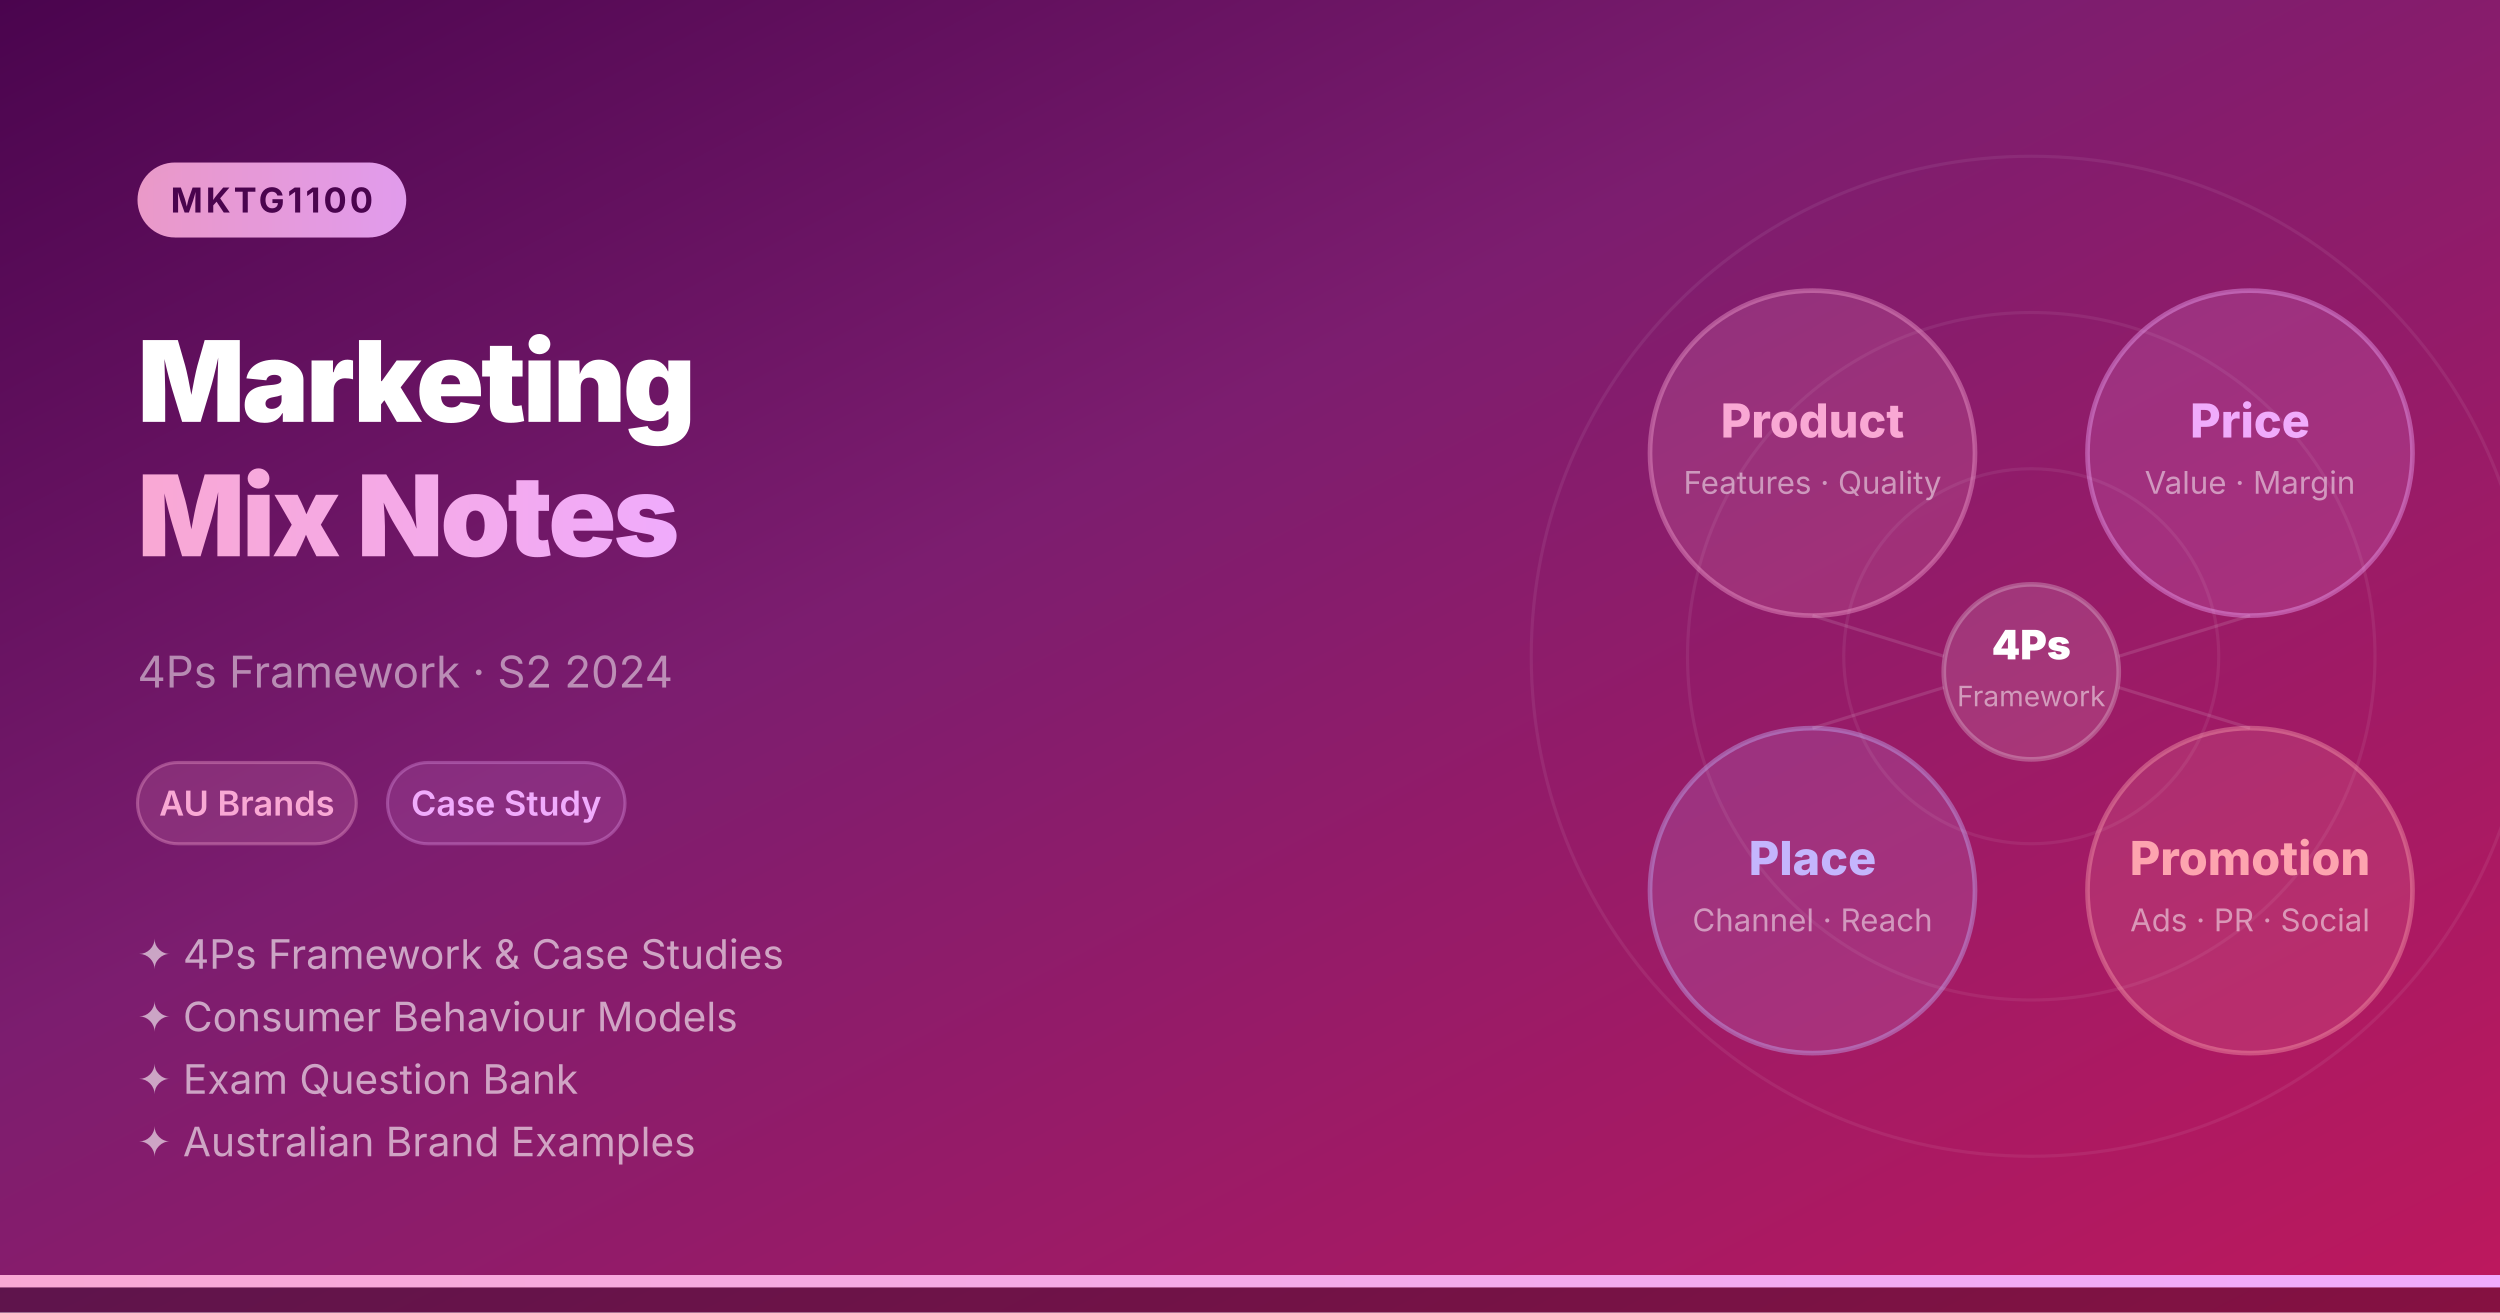
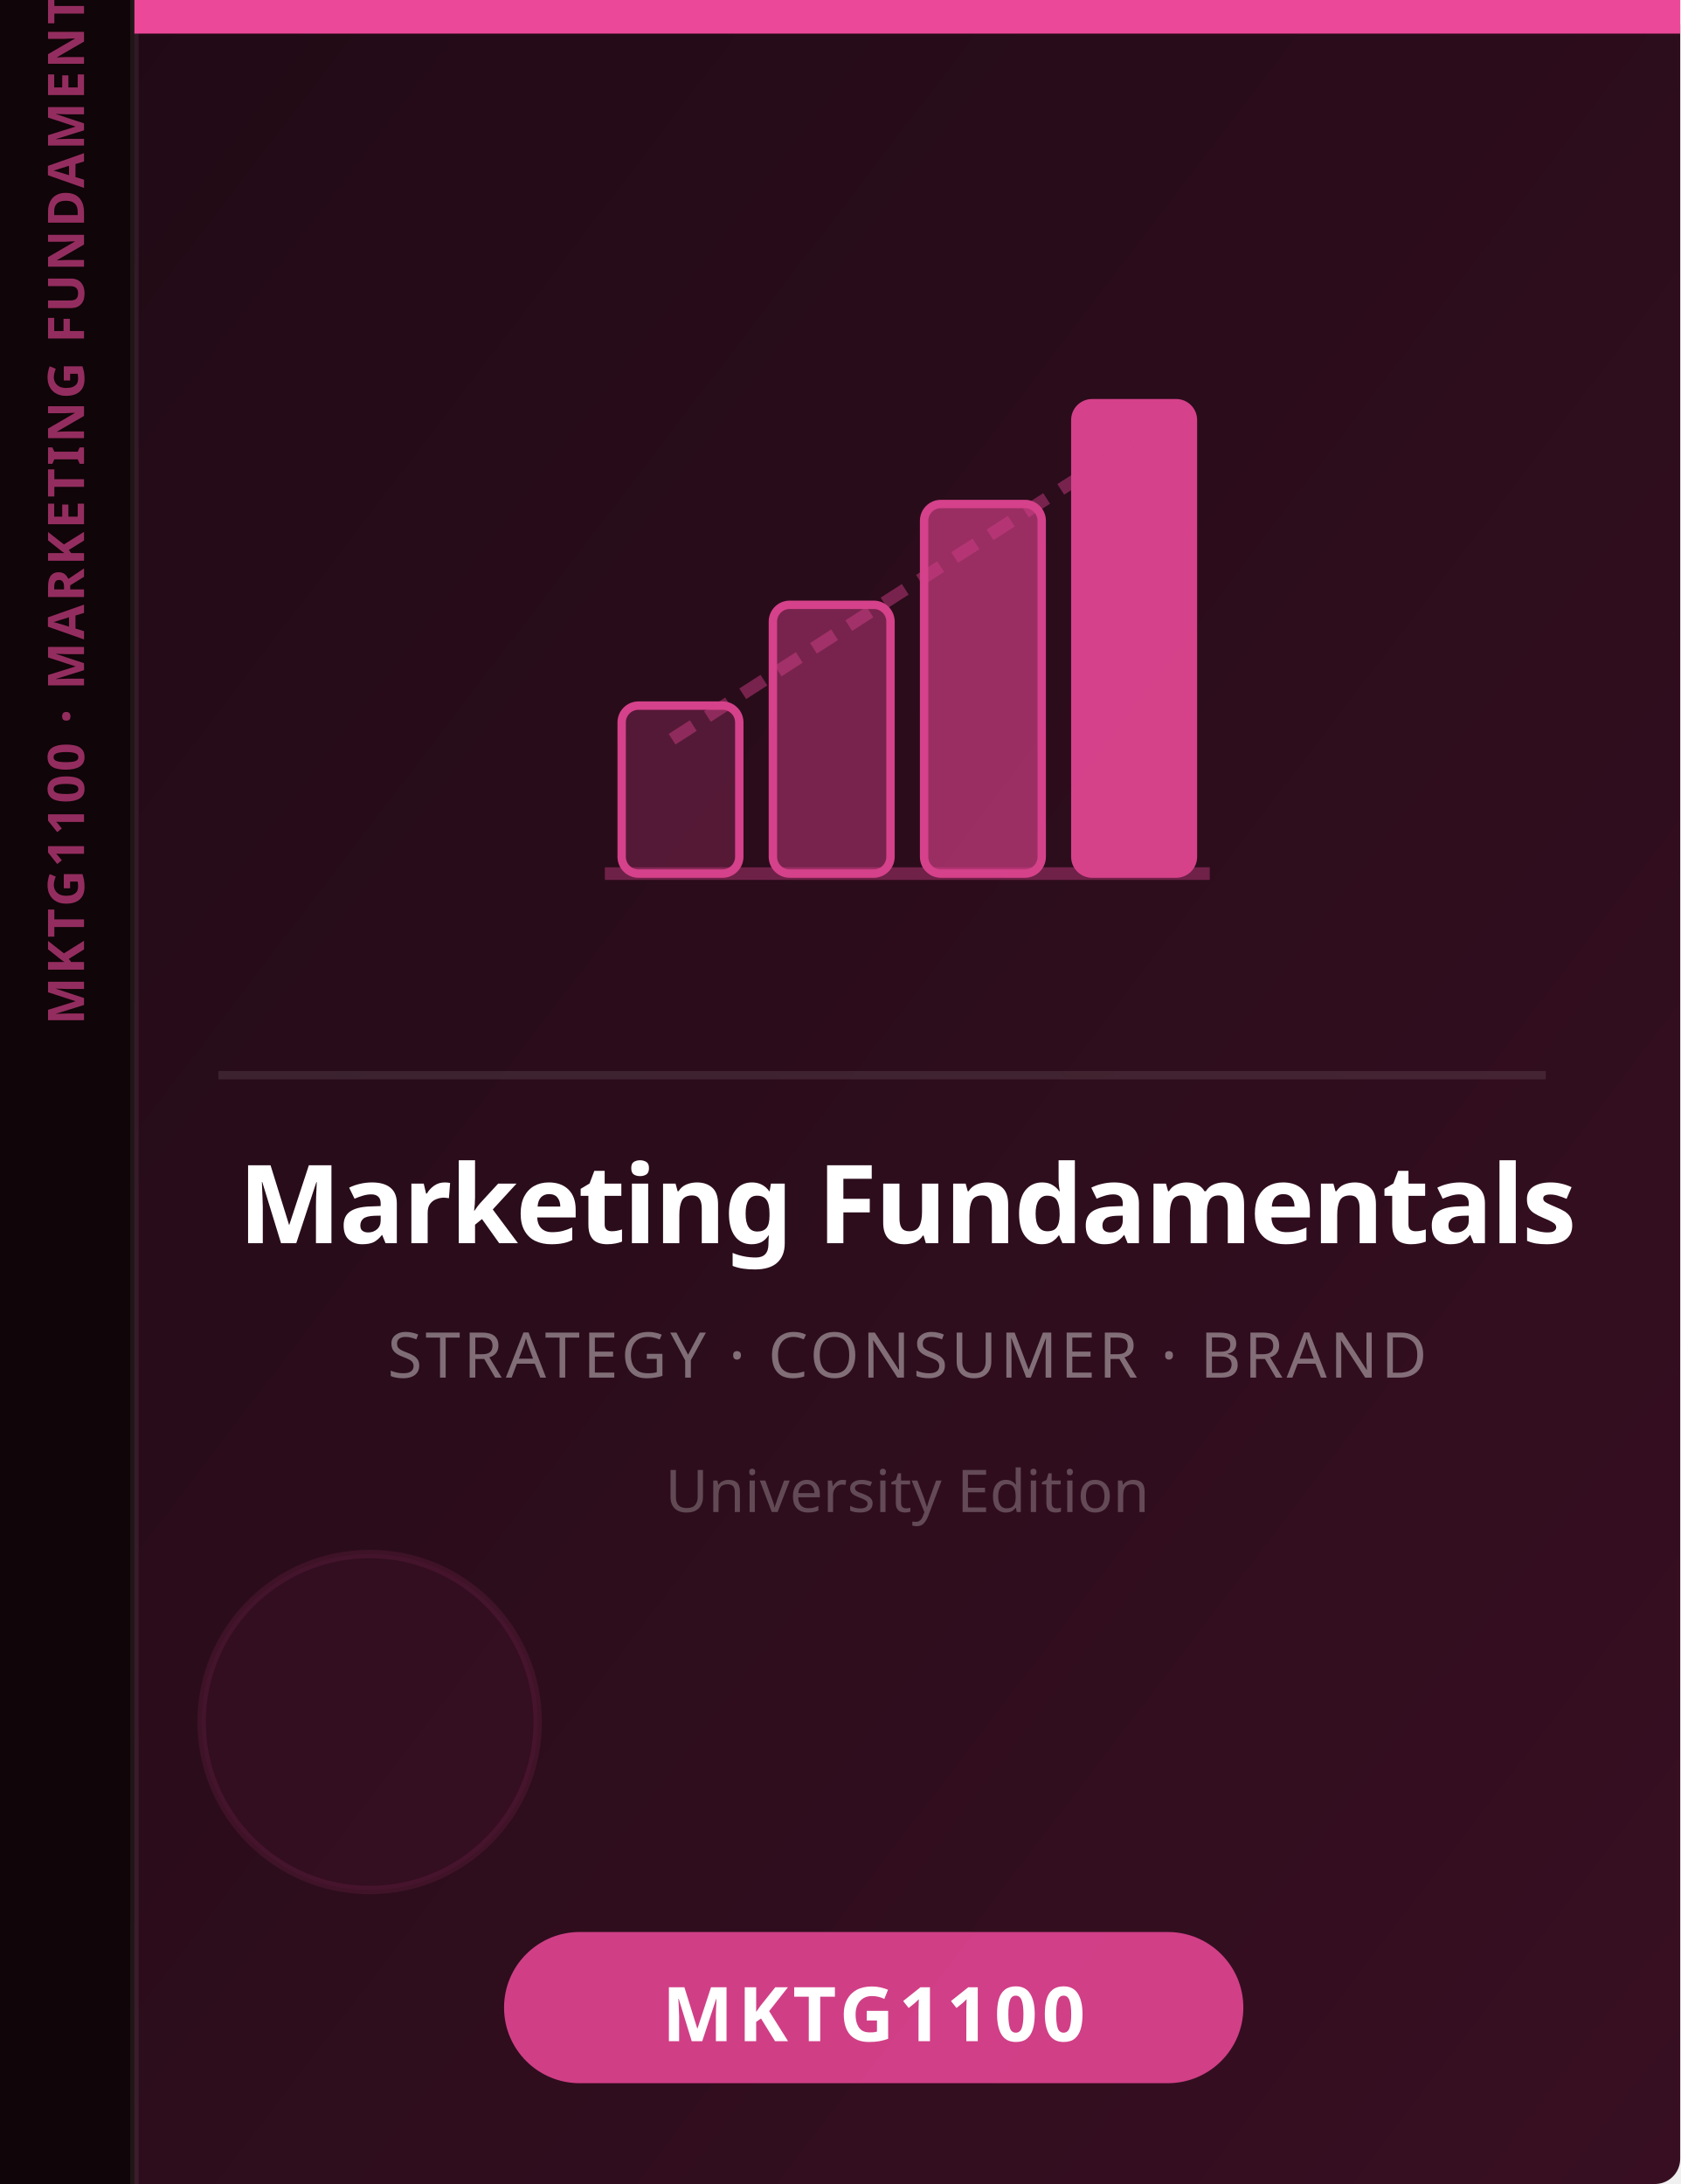
- <svg xmlns="http://www.w3.org/2000/svg" viewBox="0 0 800 420" width="800" height="420">
+ <svg xmlns="http://www.w3.org/2000/svg" viewBox="0 0 200 260" width="200" height="260">
  <defs>
    <linearGradient id="bg" x1="0" y1="0" x2="1" y2="1">
-       <stop offset="0%" stop-color="#4a044e" />
-       <stop offset="40%" stop-color="#7c1d6f" />
-       <stop offset="100%" stop-color="#be185d" />
-     </linearGradient>
-     <linearGradient id="acc" x1="0" y1="0" x2="1" y2="0">
-       <stop offset="0%" stop-color="#f9a8d4" />
-       <stop offset="100%" stop-color="#f0abfc" />
+       <stop offset="0%" stop-color="#200a15" />
+       <stop offset="100%" stop-color="#380f22" />
    </linearGradient>
  </defs>
-   <rect width="800" height="420" fill="url(#bg)" />
-   <circle cx="650" cy="210" r="160" fill="none" stroke="rgba(255,255,255,0.07)" stroke-width="1" />
-   <circle cx="650" cy="210" r="110" fill="none" stroke="rgba(255,255,255,0.07)" stroke-width="1" />
-   <circle cx="650" cy="210" r="60" fill="none" stroke="rgba(255,255,255,0.07)" stroke-width="1" />
-   <circle cx="580" cy="145" r="52" fill="rgba(249,168,212,0.15)" stroke="rgba(249,168,212,0.4)" stroke-width="1.5" />
-   <text x="580" y="140" font-family="Inter, sans-serif" font-size="15" font-weight="800" fill="#f9a8d4" text-anchor="middle">Product</text>
-   <text x="580" y="158" font-family="Inter, sans-serif" font-size="10" fill="rgba(255,255,255,0.5)" text-anchor="middle">Features · Quality</text>
-   <circle cx="720" cy="145" r="52" fill="rgba(240,171,252,0.15)" stroke="rgba(240,171,252,0.4)" stroke-width="1.5" />
-   <text x="720" y="140" font-family="Inter, sans-serif" font-size="15" font-weight="800" fill="#f0abfc" text-anchor="middle">Price</text>
-   <text x="720" y="158" font-family="Inter, sans-serif" font-size="10" fill="rgba(255,255,255,0.5)" text-anchor="middle">Value · Margin</text>
-   <circle cx="580" cy="285" r="52" fill="rgba(196,181,253,0.15)" stroke="rgba(196,181,253,0.4)" stroke-width="1.5" />
-   <text x="580" y="280" font-family="Inter, sans-serif" font-size="15" font-weight="800" fill="#c4b5fd" text-anchor="middle">Place</text>
-   <text x="580" y="298" font-family="Inter, sans-serif" font-size="10" fill="rgba(255,255,255,0.5)" text-anchor="middle">Channel · Reach</text>
-   <circle cx="720" cy="285" r="52" fill="rgba(253,164,175,0.15)" stroke="rgba(253,164,175,0.4)" stroke-width="1.5" />
-   <text x="720" y="280" font-family="Inter, sans-serif" font-size="15" font-weight="800" fill="#fda4af" text-anchor="middle">Promotion</text>
-   <text x="720" y="298" font-family="Inter, sans-serif" font-size="10" fill="rgba(255,255,255,0.5)" text-anchor="middle">Ads · PR · Social</text>
-   <circle cx="650" cy="215" r="28" fill="rgba(255,255,255,0.12)" stroke="rgba(255,255,255,0.25)" stroke-width="1.5" />
-   <text x="650" y="211" font-family="Inter, sans-serif" font-size="13" font-weight="900" fill="#fff" text-anchor="middle">4Ps</text>
-   <text x="650" y="226" font-family="Inter, sans-serif" font-size="9" fill="rgba(255,255,255,0.5)" text-anchor="middle">Framework</text>
-   <line x1="580" y1="197" x2="622" y2="210" stroke="rgba(255,255,255,0.12)" stroke-width="1" />
-   <line x1="720" y1="197" x2="678" y2="210" stroke="rgba(255,255,255,0.12)" stroke-width="1" />
-   <line x1="580" y1="233" x2="622" y2="220" stroke="rgba(255,255,255,0.12)" stroke-width="1" />
-   <line x1="720" y1="233" x2="678" y2="220" stroke="rgba(255,255,255,0.12)" stroke-width="1" />
-   <rect x="44" y="52" width="86" height="24" rx="12" fill="url(#acc)" opacity="0.9" />
-   <text x="87" y="68" font-family="Inter, sans-serif" font-size="11" font-weight="700" fill="#4a044e" text-anchor="middle" letter-spacing="1">MKTG1100</text>
-   <text x="44" y="135" font-family="Inter, sans-serif" font-size="36" font-weight="900" fill="#fff" letter-spacing="-1">Marketing</text>
-   <text x="44" y="178" font-family="Inter, sans-serif" font-size="36" font-weight="900" fill="url(#acc)" letter-spacing="-1">Mix Notes</text>
-   <text x="44" y="220" font-family="Inter, sans-serif" font-size="14" fill="rgba(255,255,255,0.5)">4Ps Framework  ·  S2 2024</text>
-   <g transform="translate(44, 244)">
-     <rect width="70" height="26" rx="13" fill="rgba(249,168,212,0.15)" stroke="rgba(249,168,212,0.35)" stroke-width="1" />
-     <text x="35" y="17" font-family="Inter, sans-serif" font-size="11" font-weight="600" fill="#f9a8d4" text-anchor="middle">AU Brands</text>
+   <rect width="200" height="260" fill="url(#bg)" rx="3" />
+   <rect width="16" height="260" fill="#100508" rx="3 0 0 3" />
+   <line x1="16" y1="0" x2="16" y2="260" stroke="rgba(255,255,255,0.07)" stroke-width="1" />
+   <text x="-122" y="10" transform="rotate(-90)" fill="rgba(236,72,153,0.6)" font-family="sans-serif" font-size="6" font-weight="700" letter-spacing="0.06em">MKTG1100 · MARKETING FUNDAMENTALS</text>
+   <rect x="16" y="0" width="184" height="4" fill="#ec4899" />
+   <g transform="translate(108, 82)" opacity="0.88">
+     <line x1="-36" y1="22" x2="36" y2="22" stroke="rgba(236,72,153,0.4)" stroke-width="1.5" />
+     <rect x="-34" y="2" width="14" height="20" rx="2" fill="rgba(236,72,153,0.25)" stroke="#ec4899" stroke-width="1" />
+     <rect x="-16" y="-10" width="14" height="32" rx="2" fill="rgba(236,72,153,0.45)" stroke="#ec4899" stroke-width="1" />
+     <rect x="2" y="-22" width="14" height="44" rx="2" fill="rgba(236,72,153,0.65)" stroke="#ec4899" stroke-width="1" />
+     <rect x="20" y="-34" width="14" height="56" rx="2" fill="#ec4899" stroke="#ec4899" stroke-width="1" />
+     <path d="M -28 6 L 28 -30" fill="none" stroke="rgba(236,72,153,0.45)" stroke-width="1.5" stroke-dasharray="3 2" />
  </g>
-   <g transform="translate(124, 244)">
-     <rect width="76" height="26" rx="13" fill="rgba(240,171,252,0.12)" stroke="rgba(240,171,252,0.3)" stroke-width="1" />
-     <text x="38" y="17" font-family="Inter, sans-serif" font-size="11" font-weight="600" fill="#f0abfc" text-anchor="middle">Case Study</text>
-   </g>
-   <g font-family="Inter, sans-serif" font-size="13" fill="rgba(255,255,255,0.6)">
-     <text x="44" y="310">✦  4Ps Framework &amp; Case Studies</text>
-     <text x="44" y="330">✦  Consumer Behaviour Models</text>
-     <text x="44" y="350">✦  Exam Question Bank</text>
-     <text x="44" y="370">✦  Australian Brand Examples</text>
-   </g>
-   <rect x="0" y="408" width="800" height="4" fill="url(#acc)" />
-   <rect x="0" y="412" width="800" height="8" fill="rgba(0,0,0,0.3)" />
+   <line x1="26" y1="128" x2="184" y2="128" stroke="rgba(255,255,255,0.09)" stroke-width="1" />
+   <text x="108" y="148" text-anchor="middle" fill="#fff" font-family="sans-serif" font-size="13" font-weight="800" letter-spacing="-0.02em">Marketing Fundamentals</text>
+   <text x="108" y="164" text-anchor="middle" fill="rgba(255,255,255,0.4)" font-family="sans-serif" font-size="7.5" letter-spacing="0.05em">STRATEGY · CONSUMER · BRAND</text>
+   <text x="108" y="180" text-anchor="middle" fill="rgba(255,255,255,0.25)" font-family="sans-serif" font-size="7">University Edition</text>
+   <rect x="60" y="230" width="88" height="18" rx="9" fill="#ec4899" opacity="0.85" />
+   <text x="104" y="243" text-anchor="middle" fill="#fff" font-family="sans-serif" font-size="9" font-weight="800" letter-spacing="0.06em">MKTG1100</text>
+   <circle cx="44" cy="205" r="20" fill="rgba(236,72,153,0.04)" stroke="rgba(236,72,153,0.1)" stroke-width="1" />
</svg>
